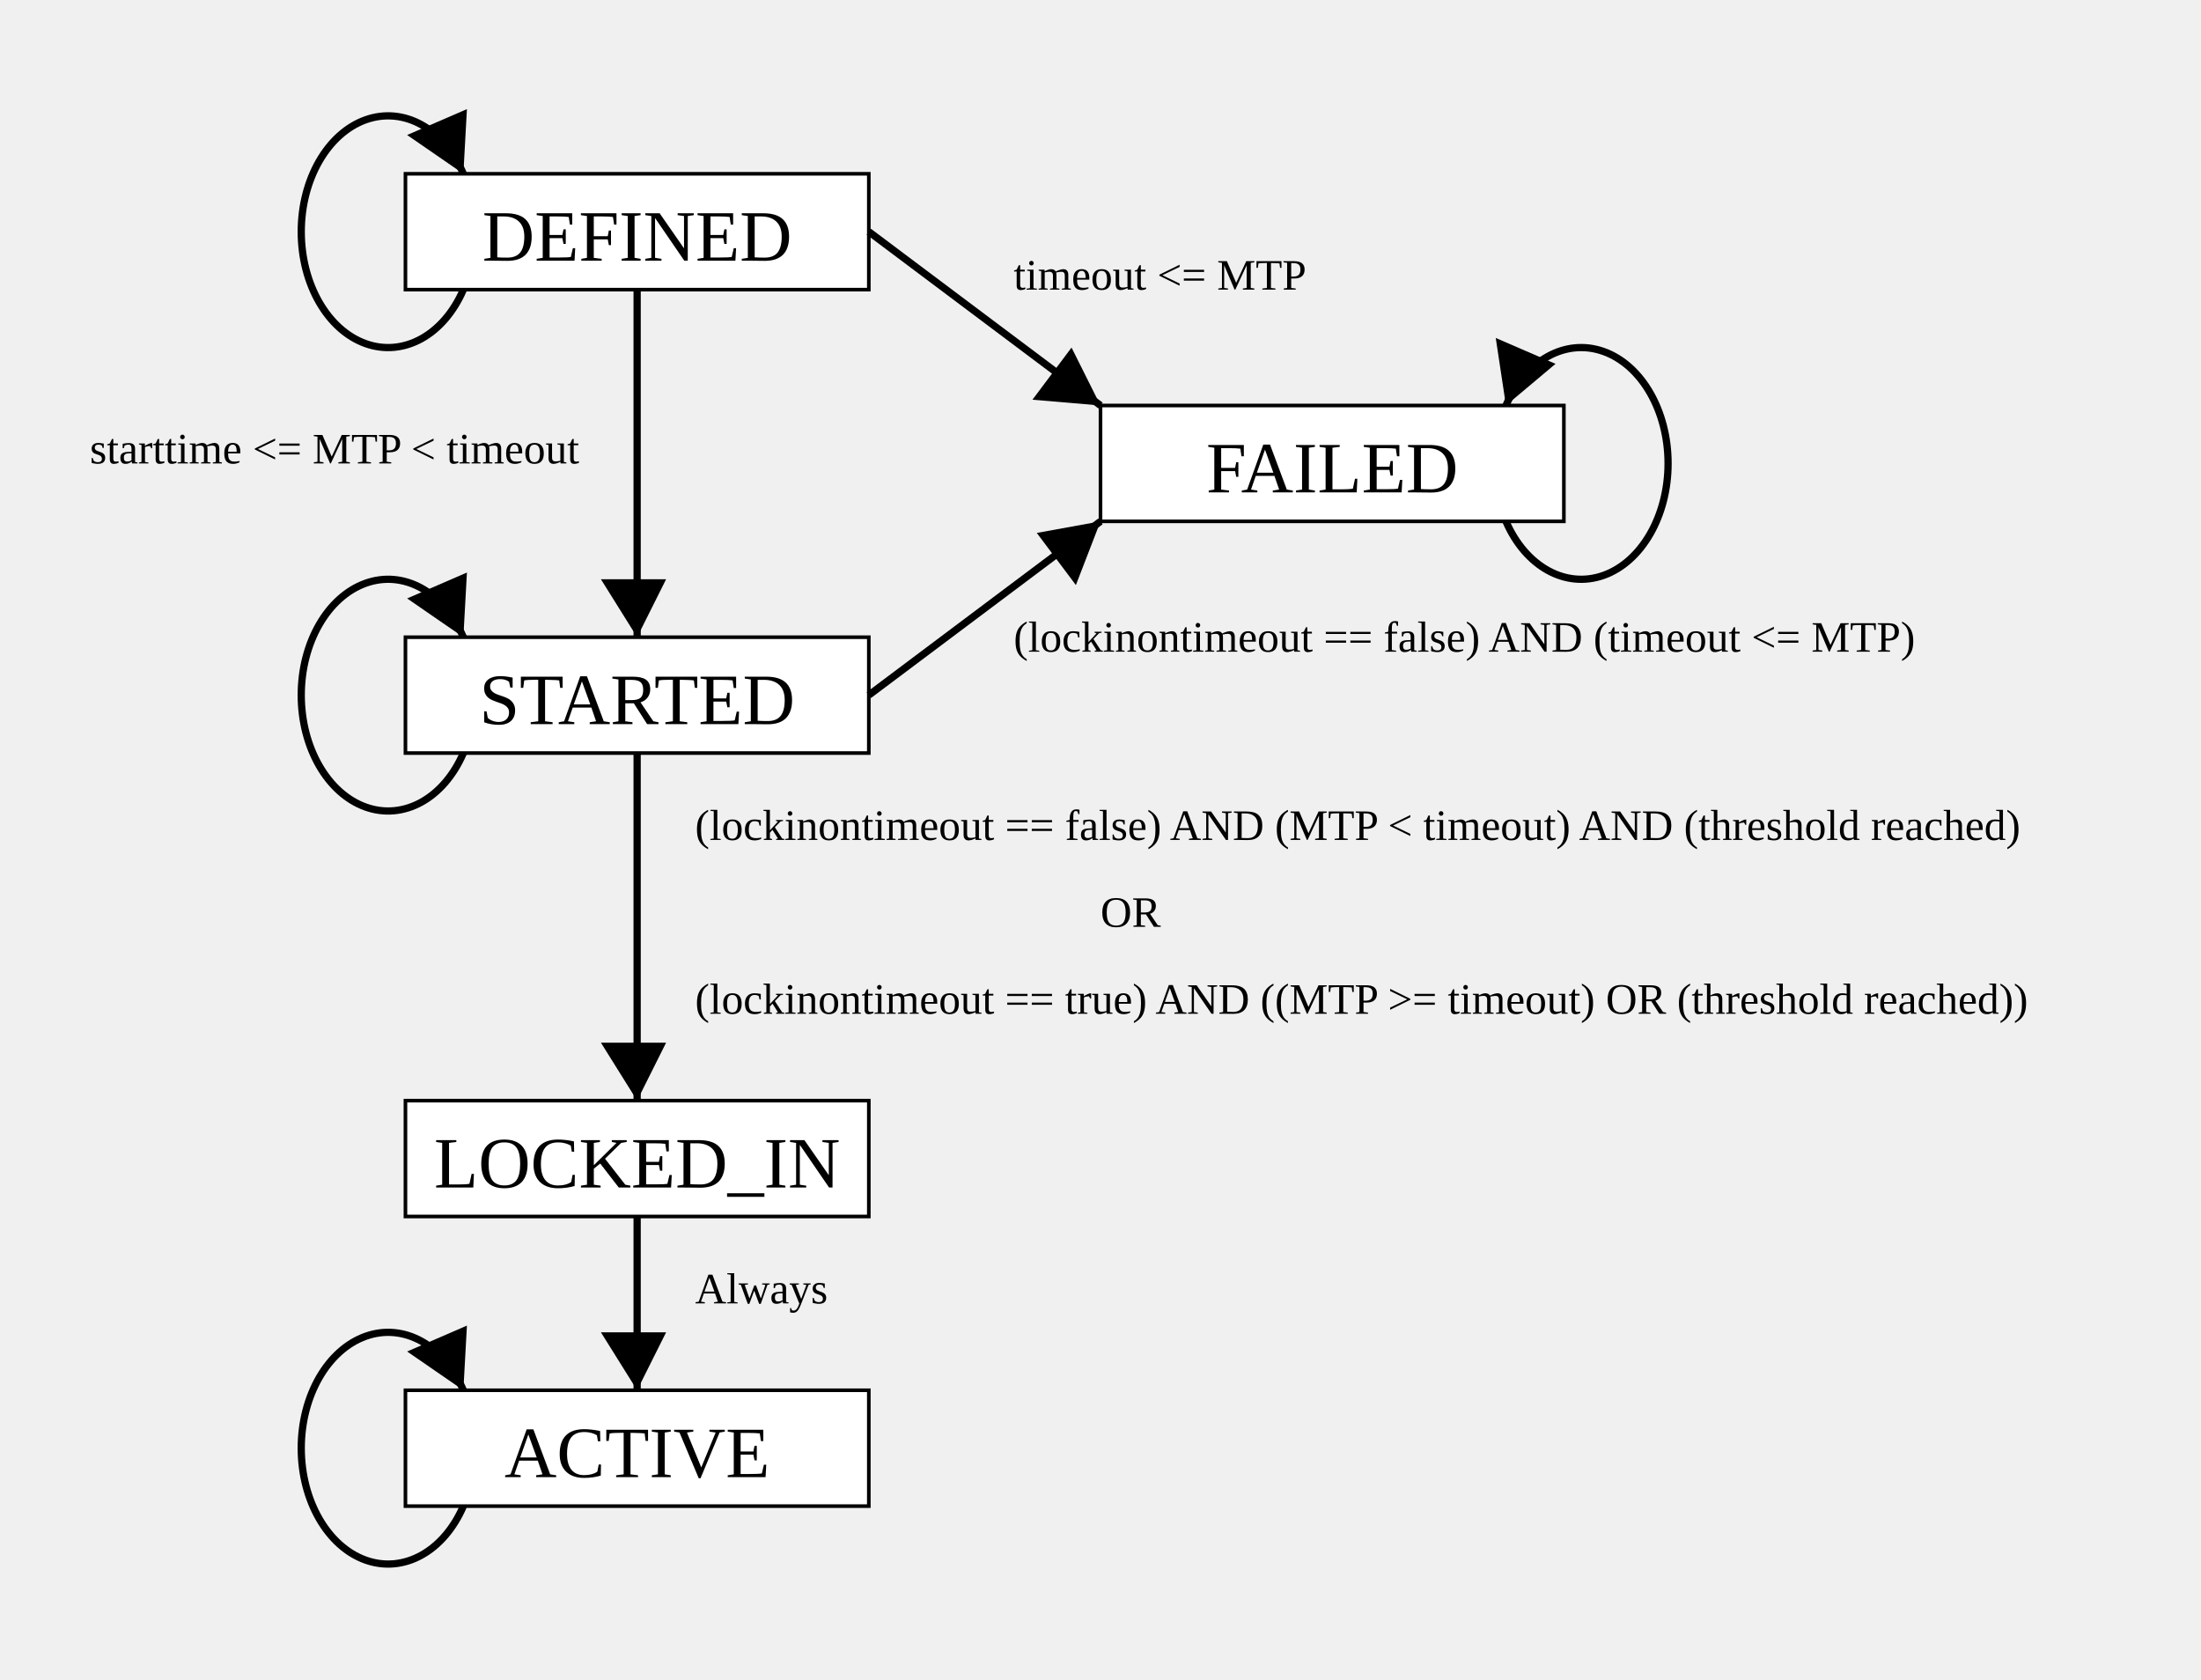
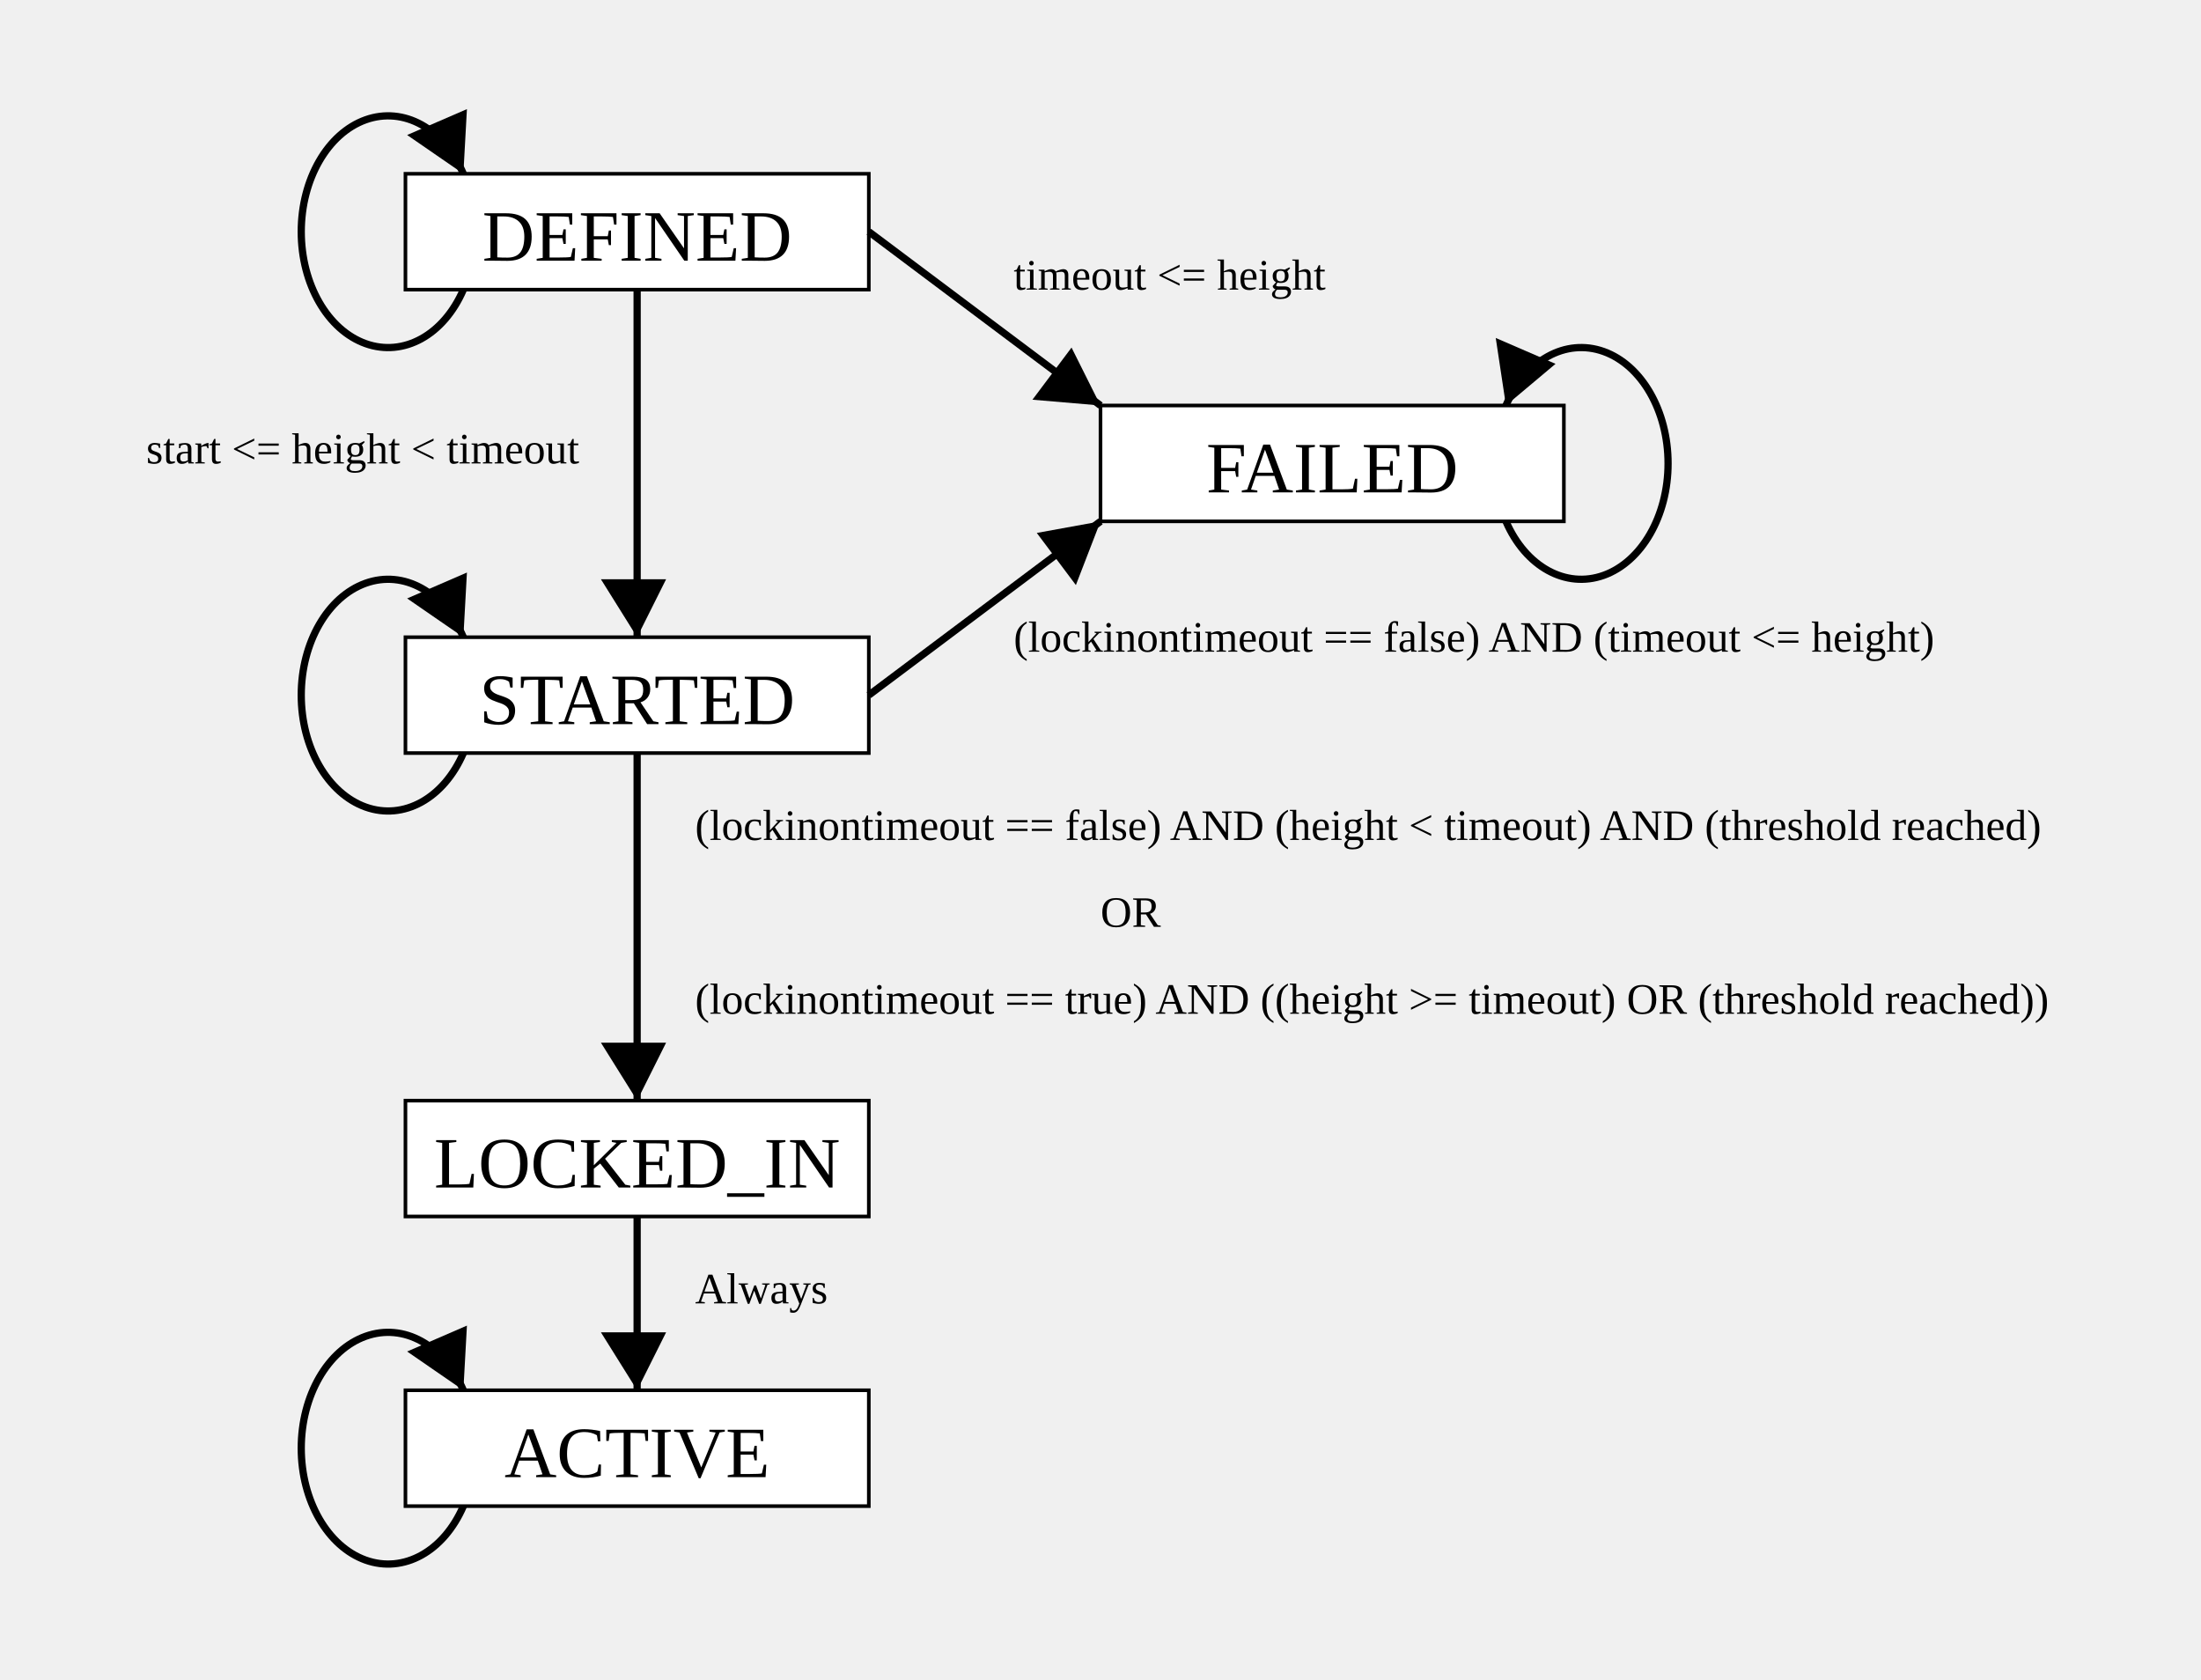
<svg xmlns="http://www.w3.org/2000/svg" viewBox="0 0 608 464" width="608" height="464">
  <defs>
    <style type="text/css">
			rect {
				fill: white;
				stroke: black;
				stroke-width: 1;
			}
			text {
				fill: black;
			}
			svg&gt;path {
				stroke: black;
				stroke-width: 2;
				fill: none;
				marker-end: url(#arrow);
			}
		</style>
    <marker id="arrow" markerWidth="13" markerHeight="13" refX="8" refY="6" orient="auto">
      <path d="M0,2 L0,11 L8,6 L0,2" style="fill: black;" />
    </marker>
  </defs>
  <rect x="112" y="48" width="128" height="32" />
  <text x="176" y="72" font-size="20" text-anchor="middle">DEFINED</text>
  <path d="M 128 80 a 24 32 0 1 1 0 -32" />
  <path d="M 176 80 l 0 96" />
-   <text x="160" y="128" font-size="12" text-anchor="end">starttime &lt;= MTP &lt; timeout</text>
+   <text x="160" y="128" font-size="12" text-anchor="end">start &lt;= height &lt; timeout</text>
  <rect x="112" y="176" width="128" height="32" />
  <text x="176" y="200" font-size="20" text-anchor="middle">STARTED</text>
  <path d="M 128 208 a 24 32 0 1 1 0 -32" />
  <path d="M 176 208 l 0 96" />
-   <text x="192" y="232" font-size="12" text-anchor="start">(lockinontimeout == false) AND (MTP &lt; timeout) AND (threshold reached)</text>
+   <text x="192" y="232" font-size="12" text-anchor="start">(lockinontimeout == false) AND (height &lt; timeout) AND (threshold reached)</text>
  <text x="304" y="256" font-size="12" text-anchor="start">OR</text>
-   <text x="192" y="280" font-size="12" text-anchor="start">(lockinontimeout == true) AND ((MTP &gt;= timeout) OR (threshold reached))</text>
+   <text x="192" y="280" font-size="12" text-anchor="start">(lockinontimeout == true) AND ((height &gt;= timeout) OR (threshold reached))</text>
  <rect x="112" y="304" width="128" height="32" />
  <text x="176" y="328" font-size="20" text-anchor="middle">LOCKED_IN</text>
  <path d="M 176 336 l 0 48" />
  <text x="192" y="360" font-size="12" text-anchor="start">Always</text>
  <rect x="112" y="384" width="128" height="32" />
  <text x="176" y="408" font-size="20" text-anchor="middle">ACTIVE</text>
  <path d="M 128 416 a 24 32 0 1 1 0 -32" />
  <rect x="304" y="112" width="128" height="32" />
  <text x="368" y="136" font-size="20" text-anchor="middle">FAILED</text>
  <path d="M 416 144 a 24 32 0 1 0 0 -32" />
  <path d="M 240 64 l 64 48" />
-   <text x="280" y="80" font-size="12" text-anchor="start">timeout &lt;= MTP</text>
+   <text x="280" y="80" font-size="12" text-anchor="start">timeout &lt;= height</text>
  <path d="M 240 192 l 64 -48" />
-   <text x="280" y="180" font-size="12" text-anchor="start">(lockinontimeout == false) AND (timeout &lt;= MTP)</text>
+   <text x="280" y="180" font-size="12" text-anchor="start">(lockinontimeout == false) AND (timeout &lt;= height)</text>
</svg>
